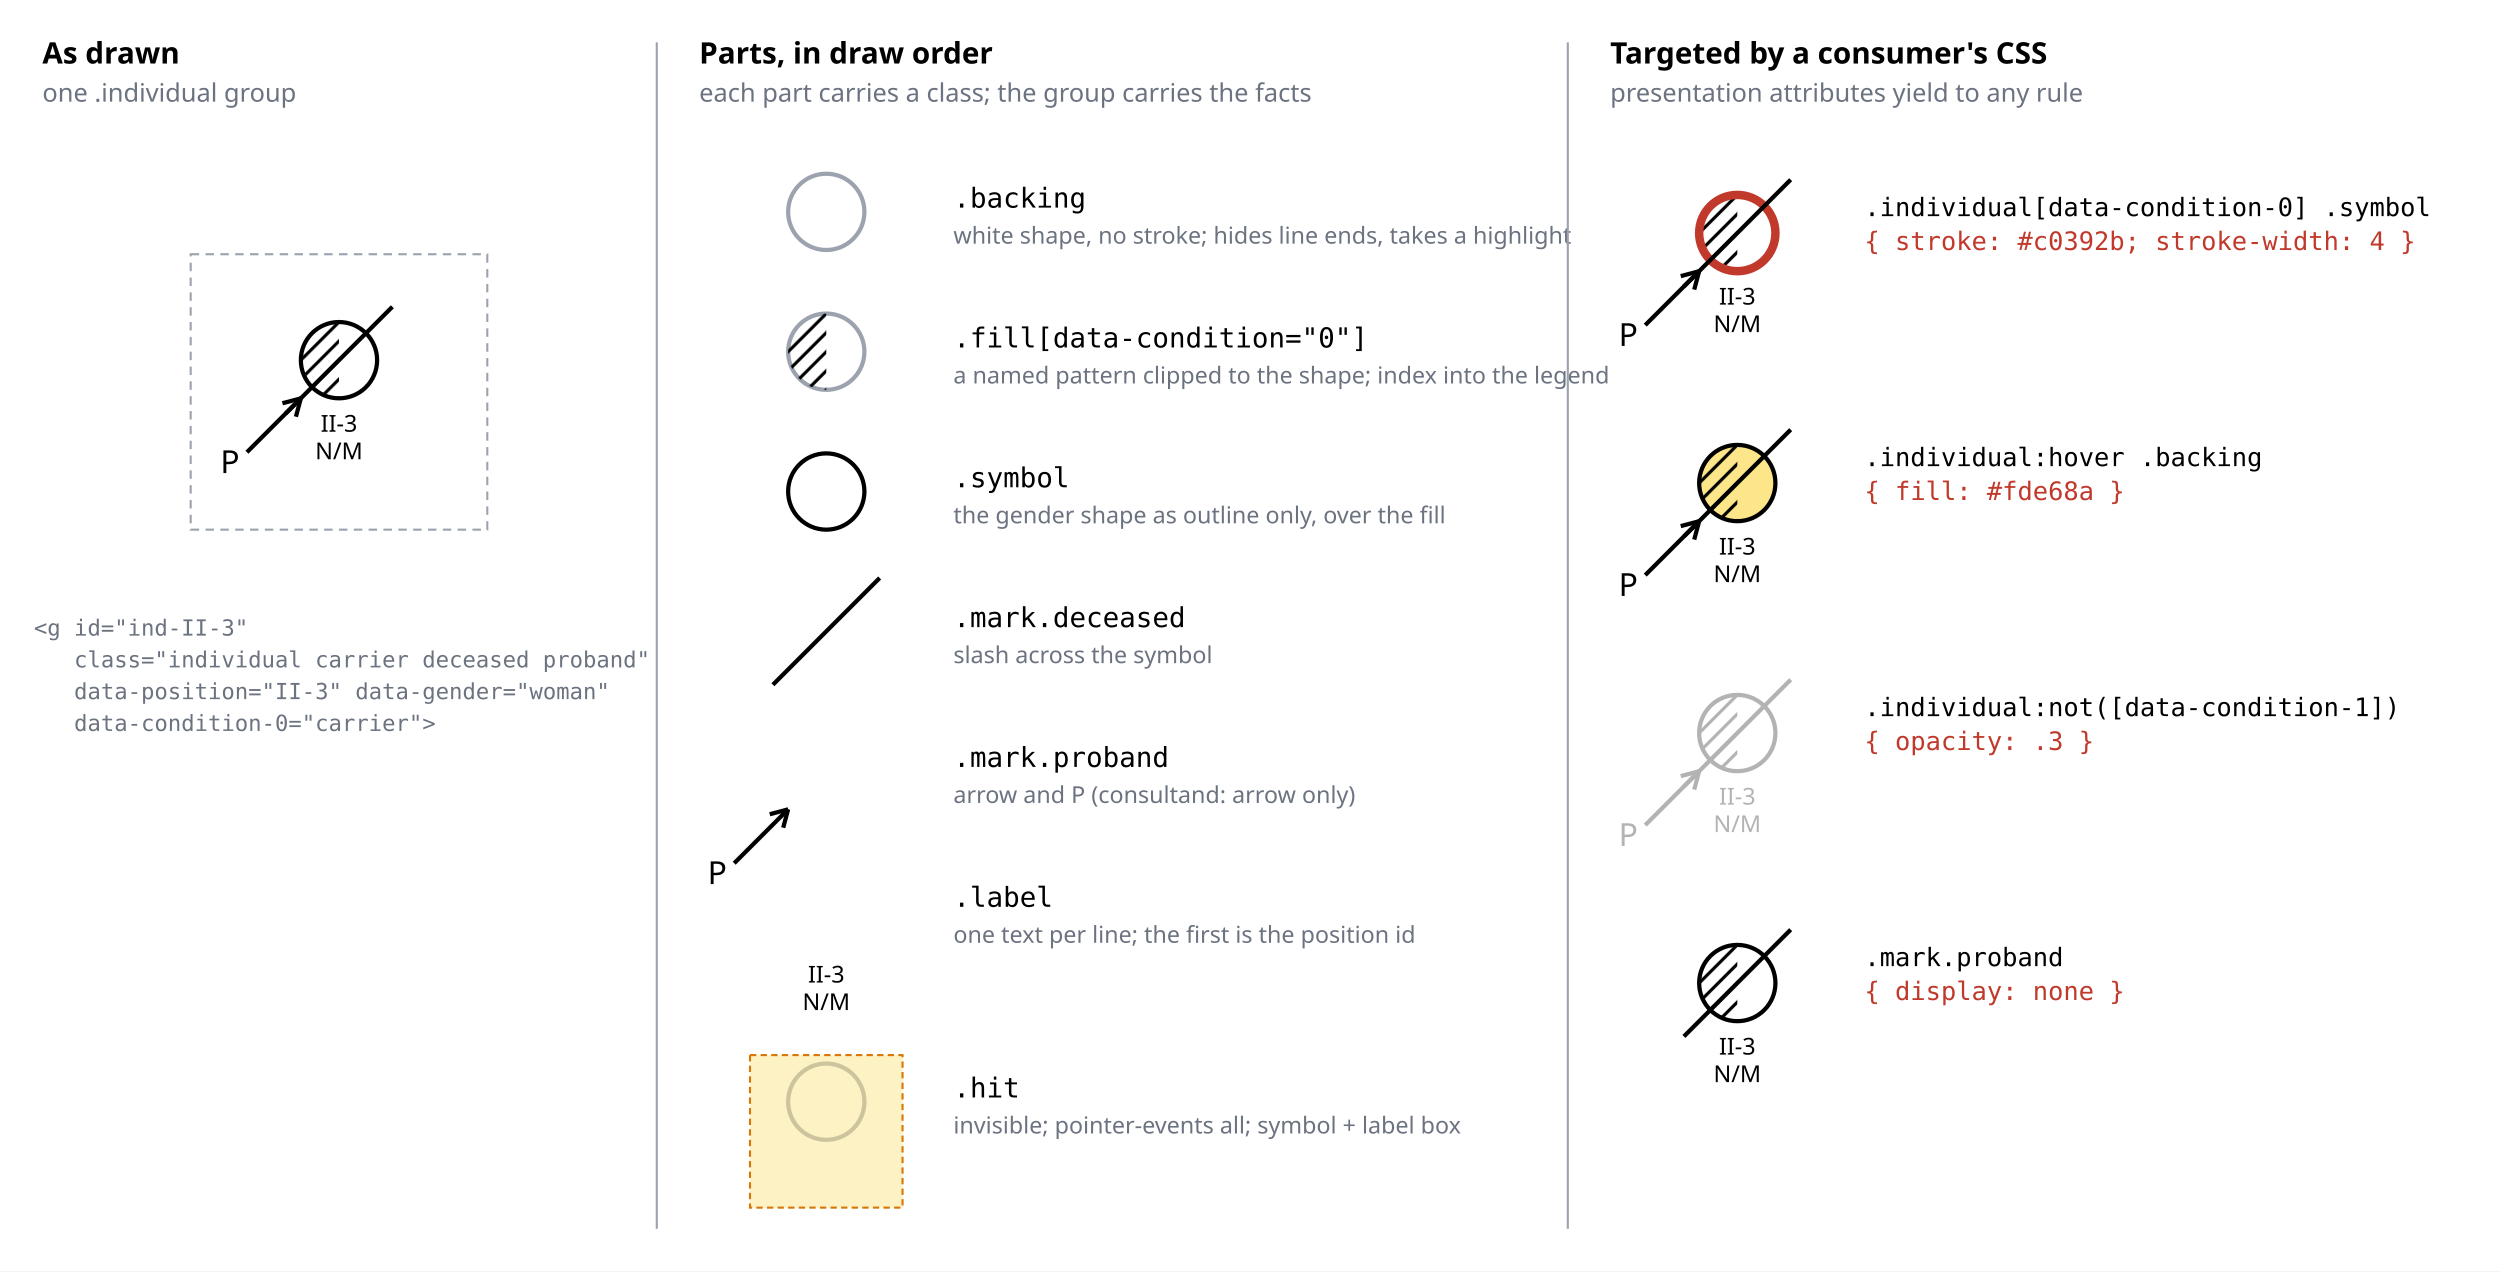
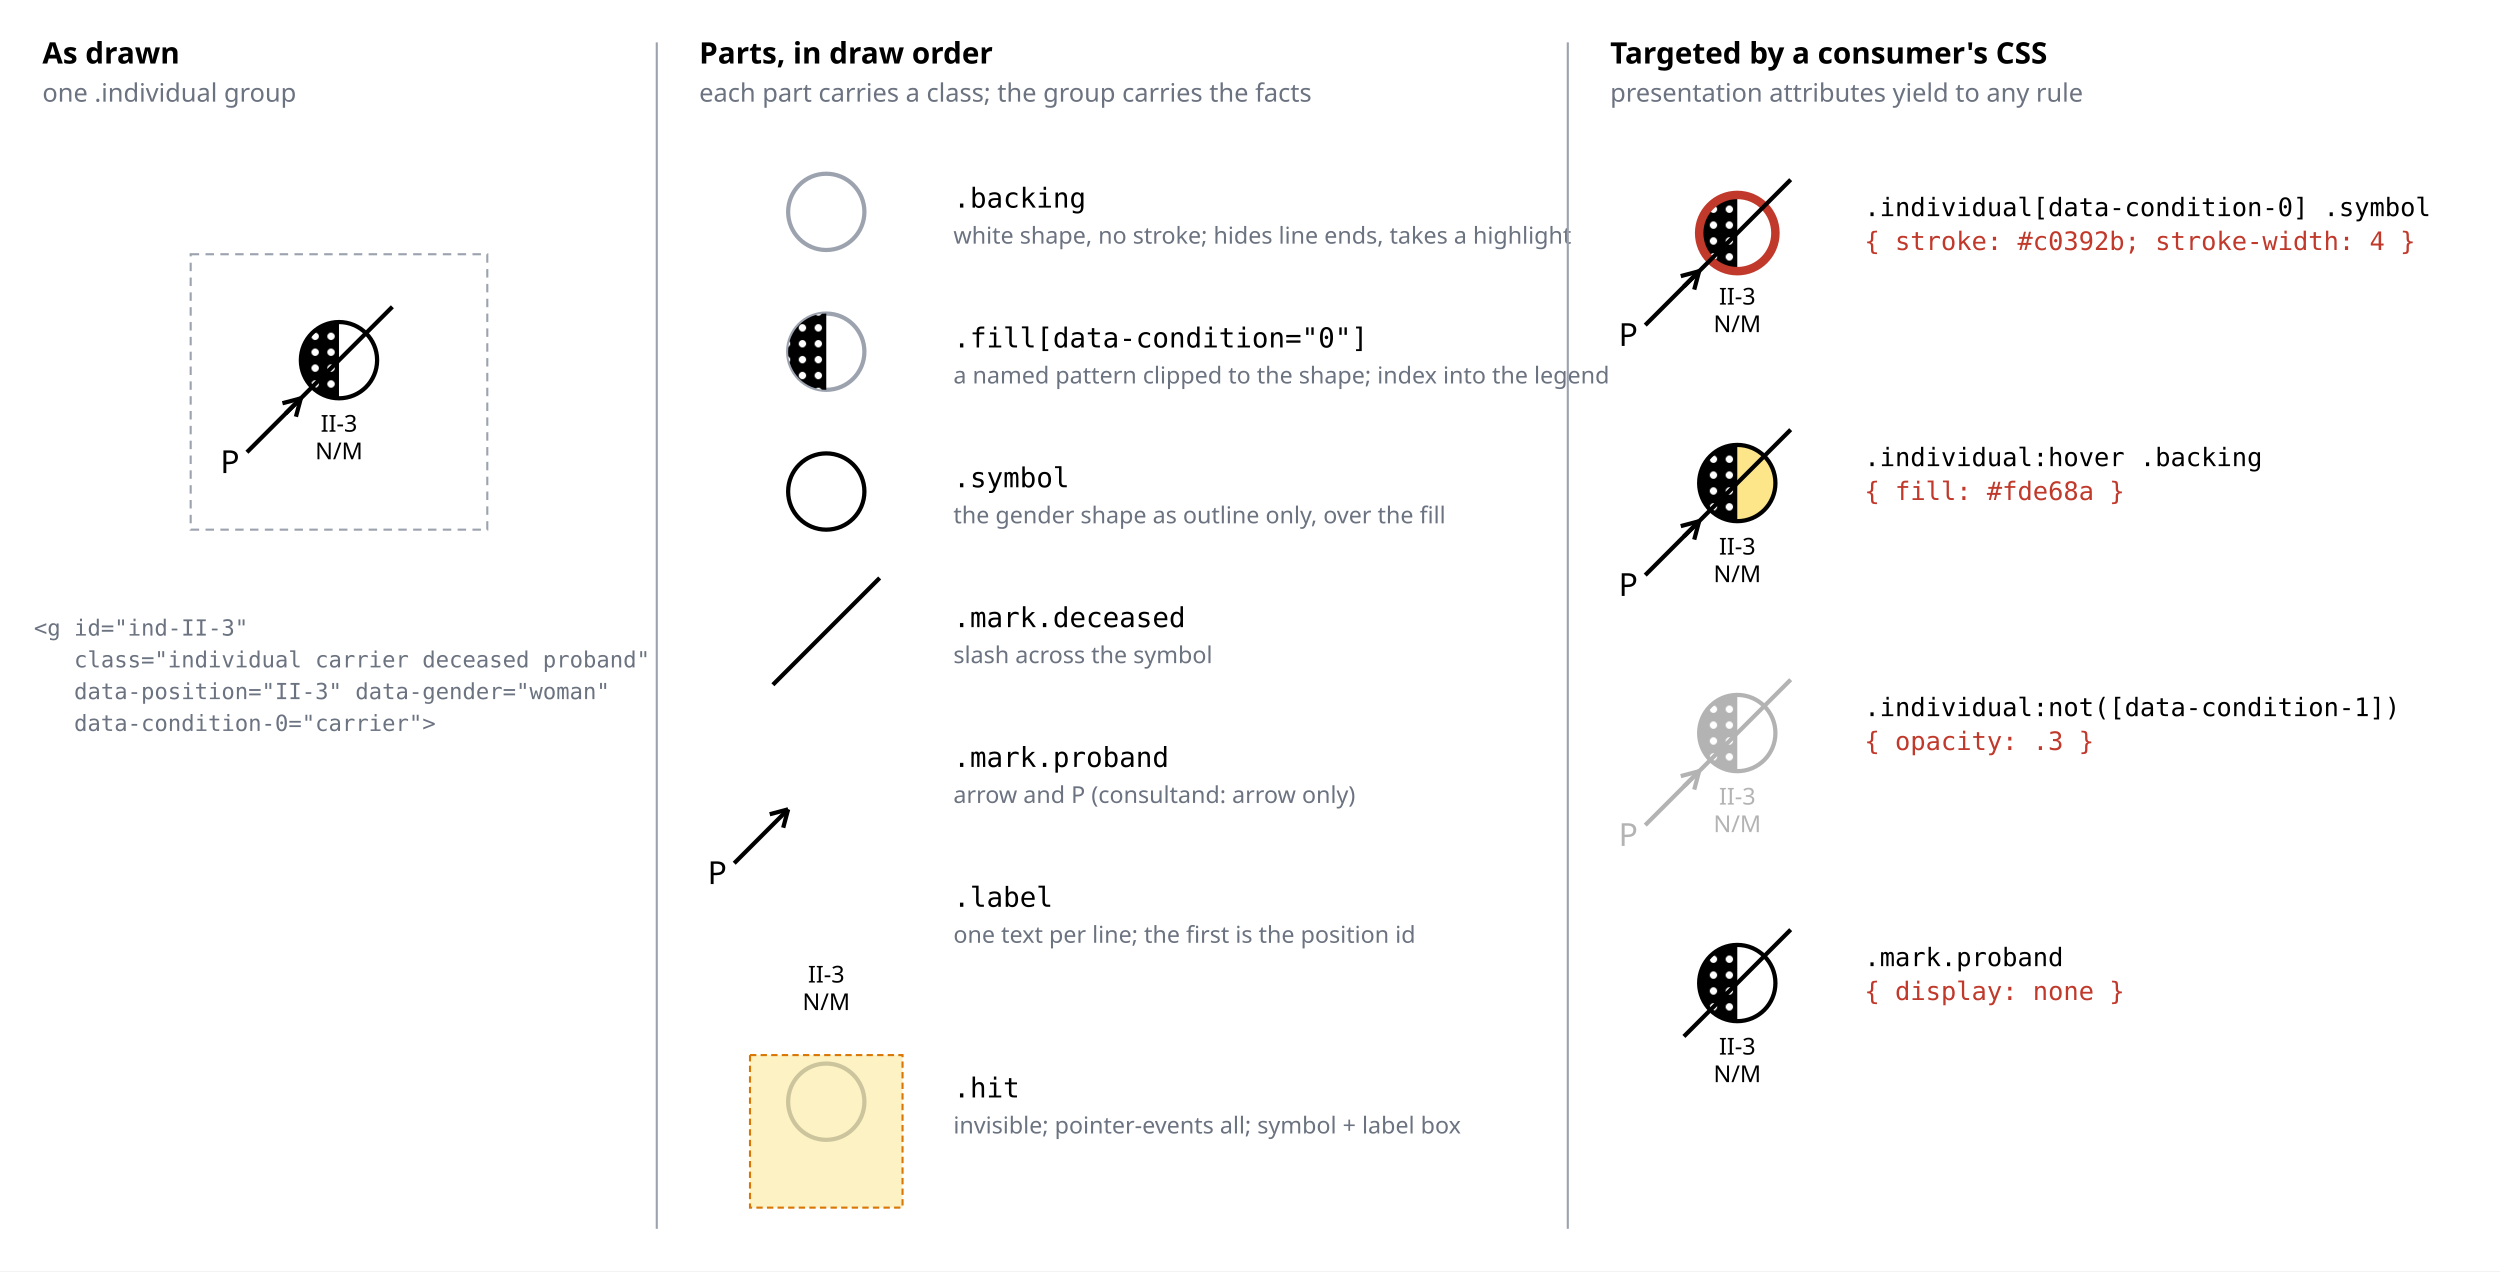
<svg xmlns="http://www.w3.org/2000/svg" width="1180" height="600" viewBox="0 0 1180 600">
  <defs>
    <clipPath id="clip">
      <circle cx="106" cy="66" r="18" />
    </clipPath>
    <clipPath id="clipl">
-       <circle cx="-4.5" cy="0" r="18" />
+       <circle cx="0" cy="0" r="18" />
    </clipPath>
-     <pattern id="fill-carrier-0" width="9" height="9" patternUnits="userSpaceOnUse">
-       <path d="M-1.125,5.625L5.625,-1.125M3.375,10.125L10.125,3.375" fill="none" stroke="#000000" stroke-width="1.5" />
+     <pattern id="fill-carrier-0" width="15" height="15" patternUnits="userSpaceOnUse" patternTransform="scale(0.5)">
+       <rect width="15" height="15" fill="#000000" />
+       <circle cx="7.5" cy="7.5" r="3.5" fill="#ffffff" />
    </pattern>
  </defs>
  <rect width="1180" height="600" fill="#ffffff" />
  <text x="20" y="30" font-family="sans-serif" font-size="14" fill="#000000" text-anchor="start" font-weight="bold" xml:space="preserve">As drawn</text>
  <text x="20" y="48" font-family="sans-serif" font-size="12" fill="#6b7280" text-anchor="start" font-weight="normal" xml:space="preserve">one .individual group</text>
  <g transform="translate(54,104)">
    <circle cx="106" cy="66" r="18" fill="#ffffff" />
-     <rect x="-22.5" y="-18" width="18" height="36" transform="translate(110.5 66)" fill="url(#fill-carrier-0)" clip-path="url(#clipl)" />
+     <rect x="-18" y="-18" width="18" height="36" transform="translate(106 66)" fill="url(#fill-carrier-0)" clip-path="url(#clipl)" />
    <circle cx="106" cy="66" r="18" fill="none" stroke="#000000" stroke-width="2" />
    <line x1="80.8" y1="91.2" x2="131.2" y2="40.8" stroke="#000000" stroke-width="2" />
    <line x1="62.544" y1="109.456" x2="88" y2="84" stroke="#000000" stroke-width="2" />
    <line x1="88" y1="84" x2="85.671" y2="92.693" stroke="#000000" stroke-width="2" />
    <line x1="88" y1="84" x2="79.307" y2="86.329" stroke="#000000" stroke-width="2" />
    <text x="54.544" y="113.456" font-family="sans-serif" font-size="15" fill="#000000" text-anchor="middle" dominant-baseline="central">P</text>
    <text x="106" y="95.5" font-family="sans-serif" font-size="11" fill="#000000" text-anchor="middle" dominant-baseline="central">II-3</text>
    <text x="106" y="108.5" font-family="sans-serif" font-size="11" fill="#000000" text-anchor="middle" dominant-baseline="central">N/M</text>
    <rect x="70" y="44" width="72" height="72" fill="none" pointer-events="all" />
  </g>
  <rect x="90" y="120" width="140" height="130" fill="none" stroke="#9ca3af" stroke-dasharray="4 3" />
  <text x="16" y="300" font-family="ui-monospace, SFMono-Regular, Menlo, monospace" font-size="10.5" fill="#6b7280" text-anchor="start" font-weight="normal" xml:space="preserve">&lt;g id="ind-II-3"</text>
  <text x="16" y="315" font-family="ui-monospace, SFMono-Regular, Menlo, monospace" font-size="10.5" fill="#6b7280" text-anchor="start" font-weight="normal" xml:space="preserve">   class="individual carrier deceased proband"</text>
  <text x="16" y="330" font-family="ui-monospace, SFMono-Regular, Menlo, monospace" font-size="10.5" fill="#6b7280" text-anchor="start" font-weight="normal" xml:space="preserve">   data-position="II-3" data-gender="woman"</text>
  <text x="16" y="345" font-family="ui-monospace, SFMono-Regular, Menlo, monospace" font-size="10.5" fill="#6b7280" text-anchor="start" font-weight="normal" xml:space="preserve">   data-condition-0="carrier"&gt;</text>
  <line x1="310" y1="20" x2="310" y2="580" stroke="#9ca3af" />
  <text x="330" y="30" font-family="sans-serif" font-size="14" fill="#000000" text-anchor="start" font-weight="bold" xml:space="preserve">Parts, in draw order</text>
  <text x="330" y="48" font-family="sans-serif" font-size="12" fill="#6b7280" text-anchor="start" font-weight="normal" xml:space="preserve">each part carries a class; the group carries the facts</text>
  <g transform="translate(284,34)">
    <circle cx="106" cy="66" r="18" fill="#ffffff" />
    <circle cx="106" cy="66" r="18" fill="none" stroke="#9ca3af" stroke-width="2" />
  </g>
  <text x="450" y="98" font-family="ui-monospace, SFMono-Regular, Menlo, monospace" font-size="13" fill="#000000" text-anchor="start" font-weight="normal" xml:space="preserve">.backing</text>
  <text x="450" y="115" font-family="sans-serif" font-size="11" fill="#6b7280" text-anchor="start" font-weight="normal" xml:space="preserve">white shape, no stroke; hides line ends, takes a highlight</text>
  <g transform="translate(284,100)">
    <circle cx="106" cy="66" r="18" fill="none" stroke="#9ca3af" stroke-width="2" />
-     <rect x="-22.5" y="-18" width="18" height="36" transform="translate(110.5 66)" fill="url(#fill-carrier-0)" clip-path="url(#clipl)" />
+     <rect x="-18" y="-18" width="18" height="36" transform="translate(106 66)" fill="url(#fill-carrier-0)" clip-path="url(#clipl)" />
  </g>
  <text x="450" y="164" font-family="ui-monospace, SFMono-Regular, Menlo, monospace" font-size="13" fill="#000000" text-anchor="start" font-weight="normal" xml:space="preserve">.fill[data-condition="0"]</text>
  <text x="450" y="181" font-family="sans-serif" font-size="11" fill="#6b7280" text-anchor="start" font-weight="normal" xml:space="preserve">a named pattern clipped to the shape; index into the legend</text>
  <g transform="translate(284,166)">
    <circle cx="106" cy="66" r="18" fill="none" stroke="#000000" stroke-width="2" />
  </g>
  <text x="450" y="230" font-family="ui-monospace, SFMono-Regular, Menlo, monospace" font-size="13" fill="#000000" text-anchor="start" font-weight="normal" xml:space="preserve">.symbol</text>
  <text x="450" y="247" font-family="sans-serif" font-size="11" fill="#6b7280" text-anchor="start" font-weight="normal" xml:space="preserve">the gender shape as outline only, over the fill</text>
  <g transform="translate(284,232)">
    <line x1="80.8" y1="91.2" x2="131.2" y2="40.8" stroke="#000000" stroke-width="2" />
  </g>
  <text x="450" y="296" font-family="ui-monospace, SFMono-Regular, Menlo, monospace" font-size="13" fill="#000000" text-anchor="start" font-weight="normal" xml:space="preserve">.mark.deceased</text>
  <text x="450" y="313" font-family="sans-serif" font-size="11" fill="#6b7280" text-anchor="start" font-weight="normal" xml:space="preserve">slash across the symbol</text>
  <g transform="translate(284,298)">
    <line x1="62.544" y1="109.456" x2="88" y2="84" stroke="#000000" stroke-width="2" />
    <line x1="88" y1="84" x2="85.671" y2="92.693" stroke="#000000" stroke-width="2" />
    <line x1="88" y1="84" x2="79.307" y2="86.329" stroke="#000000" stroke-width="2" />
    <text x="54.544" y="113.456" font-family="sans-serif" font-size="15" fill="#000000" text-anchor="middle" dominant-baseline="central">P</text>
  </g>
  <text x="450" y="362" font-family="ui-monospace, SFMono-Regular, Menlo, monospace" font-size="13" fill="#000000" text-anchor="start" font-weight="normal" xml:space="preserve">.mark.proband</text>
  <text x="450" y="379" font-family="sans-serif" font-size="11" fill="#6b7280" text-anchor="start" font-weight="normal" xml:space="preserve">arrow and P (consultand: arrow only)</text>
  <g transform="translate(284,364)">
    <text x="106" y="95.5" font-family="sans-serif" font-size="11" fill="#000000" text-anchor="middle" dominant-baseline="central">II-3</text>
    <text x="106" y="108.5" font-family="sans-serif" font-size="11" fill="#000000" text-anchor="middle" dominant-baseline="central">N/M</text>
  </g>
  <text x="450" y="428" font-family="ui-monospace, SFMono-Regular, Menlo, monospace" font-size="13" fill="#000000" text-anchor="start" font-weight="normal" xml:space="preserve">.label</text>
  <text x="450" y="445" font-family="sans-serif" font-size="11" fill="#6b7280" text-anchor="start" font-weight="normal" xml:space="preserve">one text per line; the first is the position id</text>
  <g transform="translate(284,454)">
    <circle cx="106" cy="66" r="18" fill="none" stroke="#9ca3af" stroke-width="2" />
    <rect x="70" y="44" width="72" height="72" fill="#fde68a" fill-opacity="0.5" stroke="#d97706" stroke-dasharray="3 2" />
  </g>
  <text x="450" y="518" font-family="ui-monospace, SFMono-Regular, Menlo, monospace" font-size="13" fill="#000000" text-anchor="start" font-weight="normal" xml:space="preserve">.hit</text>
  <text x="450" y="535" font-family="sans-serif" font-size="11" fill="#6b7280" text-anchor="start" font-weight="normal" xml:space="preserve">invisible; pointer-events all; symbol + label box</text>
  <line x1="740" y1="20" x2="740" y2="580" stroke="#9ca3af" />
  <text x="760" y="30" font-family="sans-serif" font-size="14" fill="#000000" text-anchor="start" font-weight="bold" xml:space="preserve">Targeted by a consumer's CSS</text>
  <text x="760" y="48" font-family="sans-serif" font-size="12" fill="#6b7280" text-anchor="start" font-weight="normal" xml:space="preserve">presentation attributes yield to any rule</text>
  <g transform="translate(714,44)">
    <circle cx="106" cy="66" r="18" fill="#ffffff" />
-     <rect x="-22.5" y="-18" width="18" height="36" transform="translate(110.5 66)" fill="url(#fill-carrier-0)" clip-path="url(#clipl)" />
+     <rect x="-18" y="-18" width="18" height="36" transform="translate(106 66)" fill="url(#fill-carrier-0)" clip-path="url(#clipl)" />
    <circle cx="106" cy="66" r="18" fill="none" stroke="#c0392b" stroke-width="4" />
    <line x1="80.8" y1="91.2" x2="131.2" y2="40.8" stroke="#000000" stroke-width="2" />
    <line x1="62.544" y1="109.456" x2="88" y2="84" stroke="#000000" stroke-width="2" />
    <line x1="88" y1="84" x2="85.671" y2="92.693" stroke="#000000" stroke-width="2" />
    <line x1="88" y1="84" x2="79.307" y2="86.329" stroke="#000000" stroke-width="2" />
    <text x="54.544" y="113.456" font-family="sans-serif" font-size="15" fill="#000000" text-anchor="middle" dominant-baseline="central">P</text>
    <text x="106" y="95.5" font-family="sans-serif" font-size="11" fill="#000000" text-anchor="middle" dominant-baseline="central">II-3</text>
    <text x="106" y="108.5" font-family="sans-serif" font-size="11" fill="#000000" text-anchor="middle" dominant-baseline="central">N/M</text>
  </g>
  <text x="880" y="102" font-family="ui-monospace, SFMono-Regular, Menlo, monospace" font-size="12" fill="#000000" text-anchor="start" font-weight="normal" xml:space="preserve">.individual[data-condition-0] .symbol</text>
  <text x="880" y="118" font-family="ui-monospace, SFMono-Regular, Menlo, monospace" font-size="12" fill="#c0392b" text-anchor="start" font-weight="normal" xml:space="preserve">{ stroke: #c0392b; stroke-width: 4 }</text>
  <g transform="translate(714,162)">
    <circle cx="106" cy="66" r="18" fill="#fde68a" />
-     <rect x="-22.5" y="-18" width="18" height="36" transform="translate(110.5 66)" fill="url(#fill-carrier-0)" clip-path="url(#clipl)" />
+     <rect x="-18" y="-18" width="18" height="36" transform="translate(106 66)" fill="url(#fill-carrier-0)" clip-path="url(#clipl)" />
    <circle cx="106" cy="66" r="18" fill="none" stroke="#000000" stroke-width="2" />
    <line x1="80.8" y1="91.2" x2="131.2" y2="40.8" stroke="#000000" stroke-width="2" />
    <line x1="62.544" y1="109.456" x2="88" y2="84" stroke="#000000" stroke-width="2" />
    <line x1="88" y1="84" x2="85.671" y2="92.693" stroke="#000000" stroke-width="2" />
    <line x1="88" y1="84" x2="79.307" y2="86.329" stroke="#000000" stroke-width="2" />
    <text x="54.544" y="113.456" font-family="sans-serif" font-size="15" fill="#000000" text-anchor="middle" dominant-baseline="central">P</text>
    <text x="106" y="95.5" font-family="sans-serif" font-size="11" fill="#000000" text-anchor="middle" dominant-baseline="central">II-3</text>
    <text x="106" y="108.5" font-family="sans-serif" font-size="11" fill="#000000" text-anchor="middle" dominant-baseline="central">N/M</text>
  </g>
  <text x="880" y="220" font-family="ui-monospace, SFMono-Regular, Menlo, monospace" font-size="12" fill="#000000" text-anchor="start" font-weight="normal" xml:space="preserve">.individual:hover .backing</text>
  <text x="880" y="236" font-family="ui-monospace, SFMono-Regular, Menlo, monospace" font-size="12" fill="#c0392b" text-anchor="start" font-weight="normal" xml:space="preserve">{ fill: #fde68a }</text>
  <g transform="translate(714,280)">
    <g opacity="0.3">
      <circle cx="106" cy="66" r="18" fill="#ffffff" />
-       <rect x="-22.5" y="-18" width="18" height="36" transform="translate(110.5 66)" fill="url(#fill-carrier-0)" clip-path="url(#clipl)" />
+       <rect x="-18" y="-18" width="18" height="36" transform="translate(106 66)" fill="url(#fill-carrier-0)" clip-path="url(#clipl)" />
      <circle cx="106" cy="66" r="18" fill="none" stroke="#000000" stroke-width="2" />
      <line x1="80.8" y1="91.2" x2="131.2" y2="40.8" stroke="#000000" stroke-width="2" />
      <line x1="62.544" y1="109.456" x2="88" y2="84" stroke="#000000" stroke-width="2" />
      <line x1="88" y1="84" x2="85.671" y2="92.693" stroke="#000000" stroke-width="2" />
      <line x1="88" y1="84" x2="79.307" y2="86.329" stroke="#000000" stroke-width="2" />
      <text x="54.544" y="113.456" font-family="sans-serif" font-size="15" fill="#000000" text-anchor="middle" dominant-baseline="central">P</text>
      <text x="106" y="95.5" font-family="sans-serif" font-size="11" fill="#000000" text-anchor="middle" dominant-baseline="central">II-3</text>
      <text x="106" y="108.5" font-family="sans-serif" font-size="11" fill="#000000" text-anchor="middle" dominant-baseline="central">N/M</text>
      <rect x="70" y="44" width="72" height="72" fill="none" pointer-events="all" />
    </g>
  </g>
  <text x="880" y="338" font-family="ui-monospace, SFMono-Regular, Menlo, monospace" font-size="12" fill="#000000" text-anchor="start" font-weight="normal" xml:space="preserve">.individual:not([data-condition-1])</text>
  <text x="880" y="354" font-family="ui-monospace, SFMono-Regular, Menlo, monospace" font-size="12" fill="#c0392b" text-anchor="start" font-weight="normal" xml:space="preserve">{ opacity: .3 }</text>
  <g transform="translate(714,398)">
    <circle cx="106" cy="66" r="18" fill="#ffffff" />
-     <rect x="-22.5" y="-18" width="18" height="36" transform="translate(110.5 66)" fill="url(#fill-carrier-0)" clip-path="url(#clipl)" />
+     <rect x="-18" y="-18" width="18" height="36" transform="translate(106 66)" fill="url(#fill-carrier-0)" clip-path="url(#clipl)" />
    <circle cx="106" cy="66" r="18" fill="none" stroke="#000000" stroke-width="2" />
    <line x1="80.8" y1="91.2" x2="131.2" y2="40.8" stroke="#000000" stroke-width="2" />
    <text x="106" y="95.5" font-family="sans-serif" font-size="11" fill="#000000" text-anchor="middle" dominant-baseline="central">II-3</text>
    <text x="106" y="108.5" font-family="sans-serif" font-size="11" fill="#000000" text-anchor="middle" dominant-baseline="central">N/M</text>
  </g>
  <text x="880" y="456" font-family="ui-monospace, SFMono-Regular, Menlo, monospace" font-size="12" fill="#000000" text-anchor="start" font-weight="normal" xml:space="preserve">.mark.proband</text>
  <text x="880" y="472" font-family="ui-monospace, SFMono-Regular, Menlo, monospace" font-size="12" fill="#c0392b" text-anchor="start" font-weight="normal" xml:space="preserve">{ display: none }</text>
</svg>
